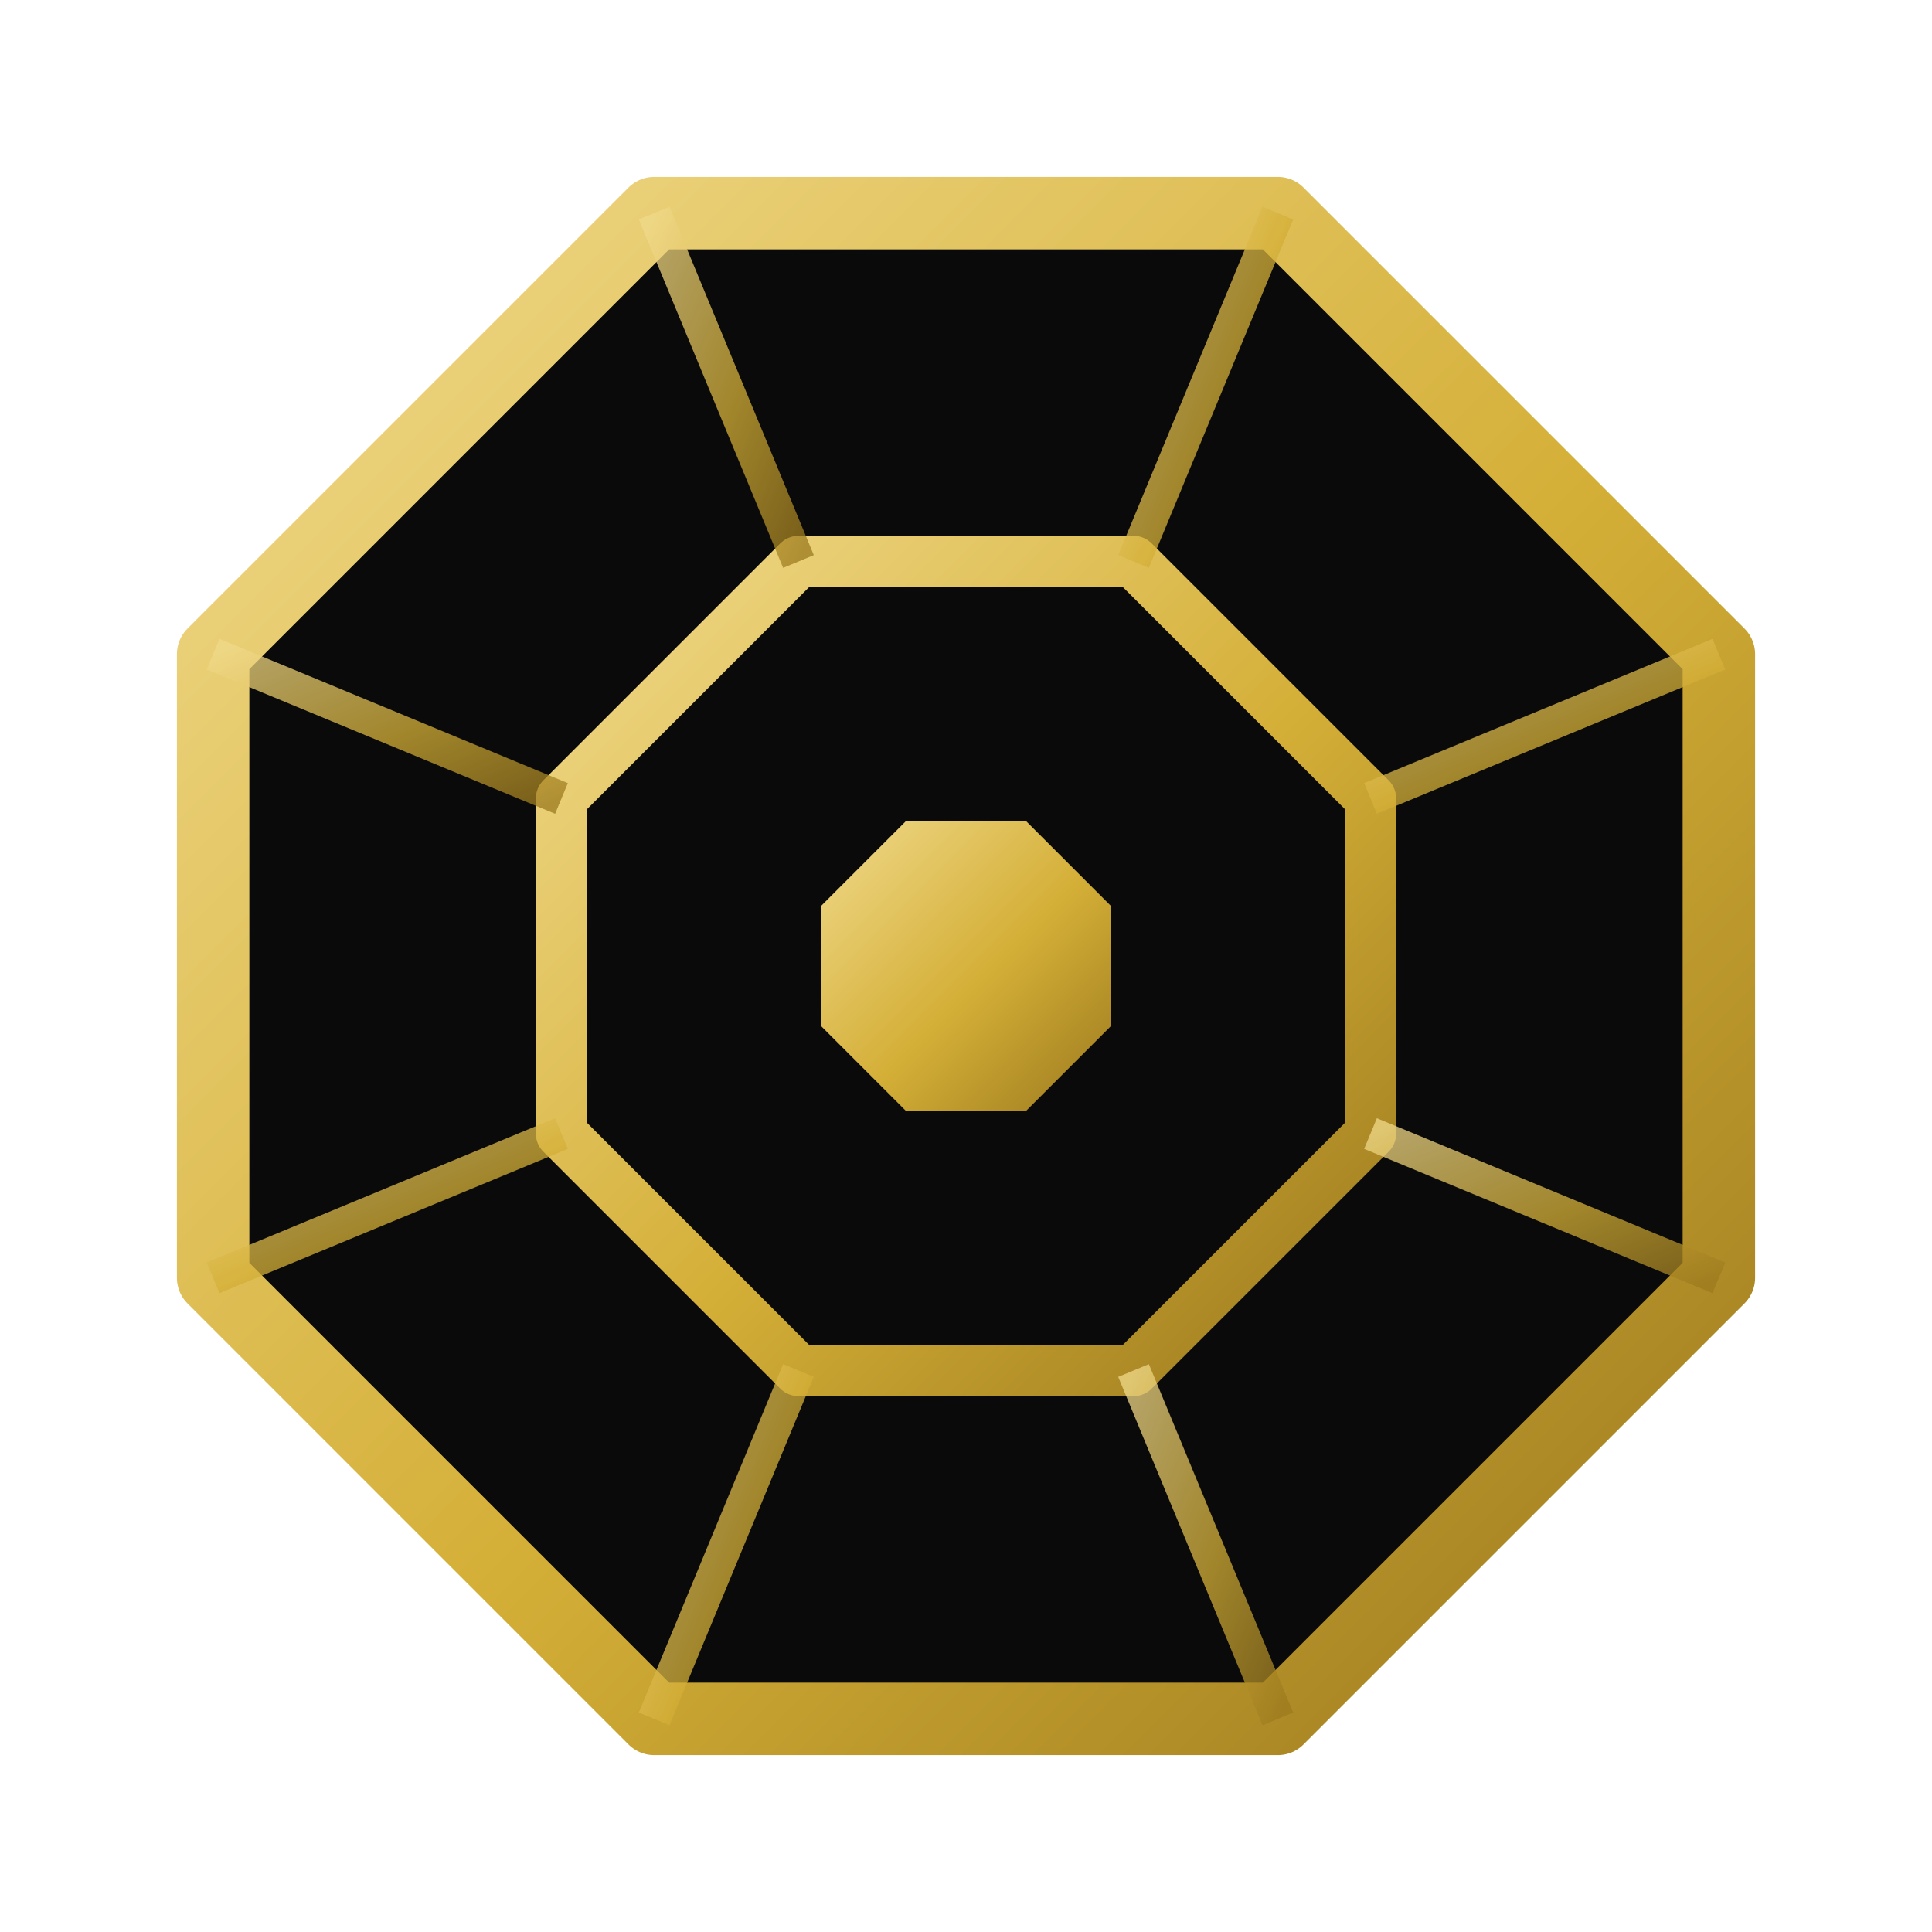
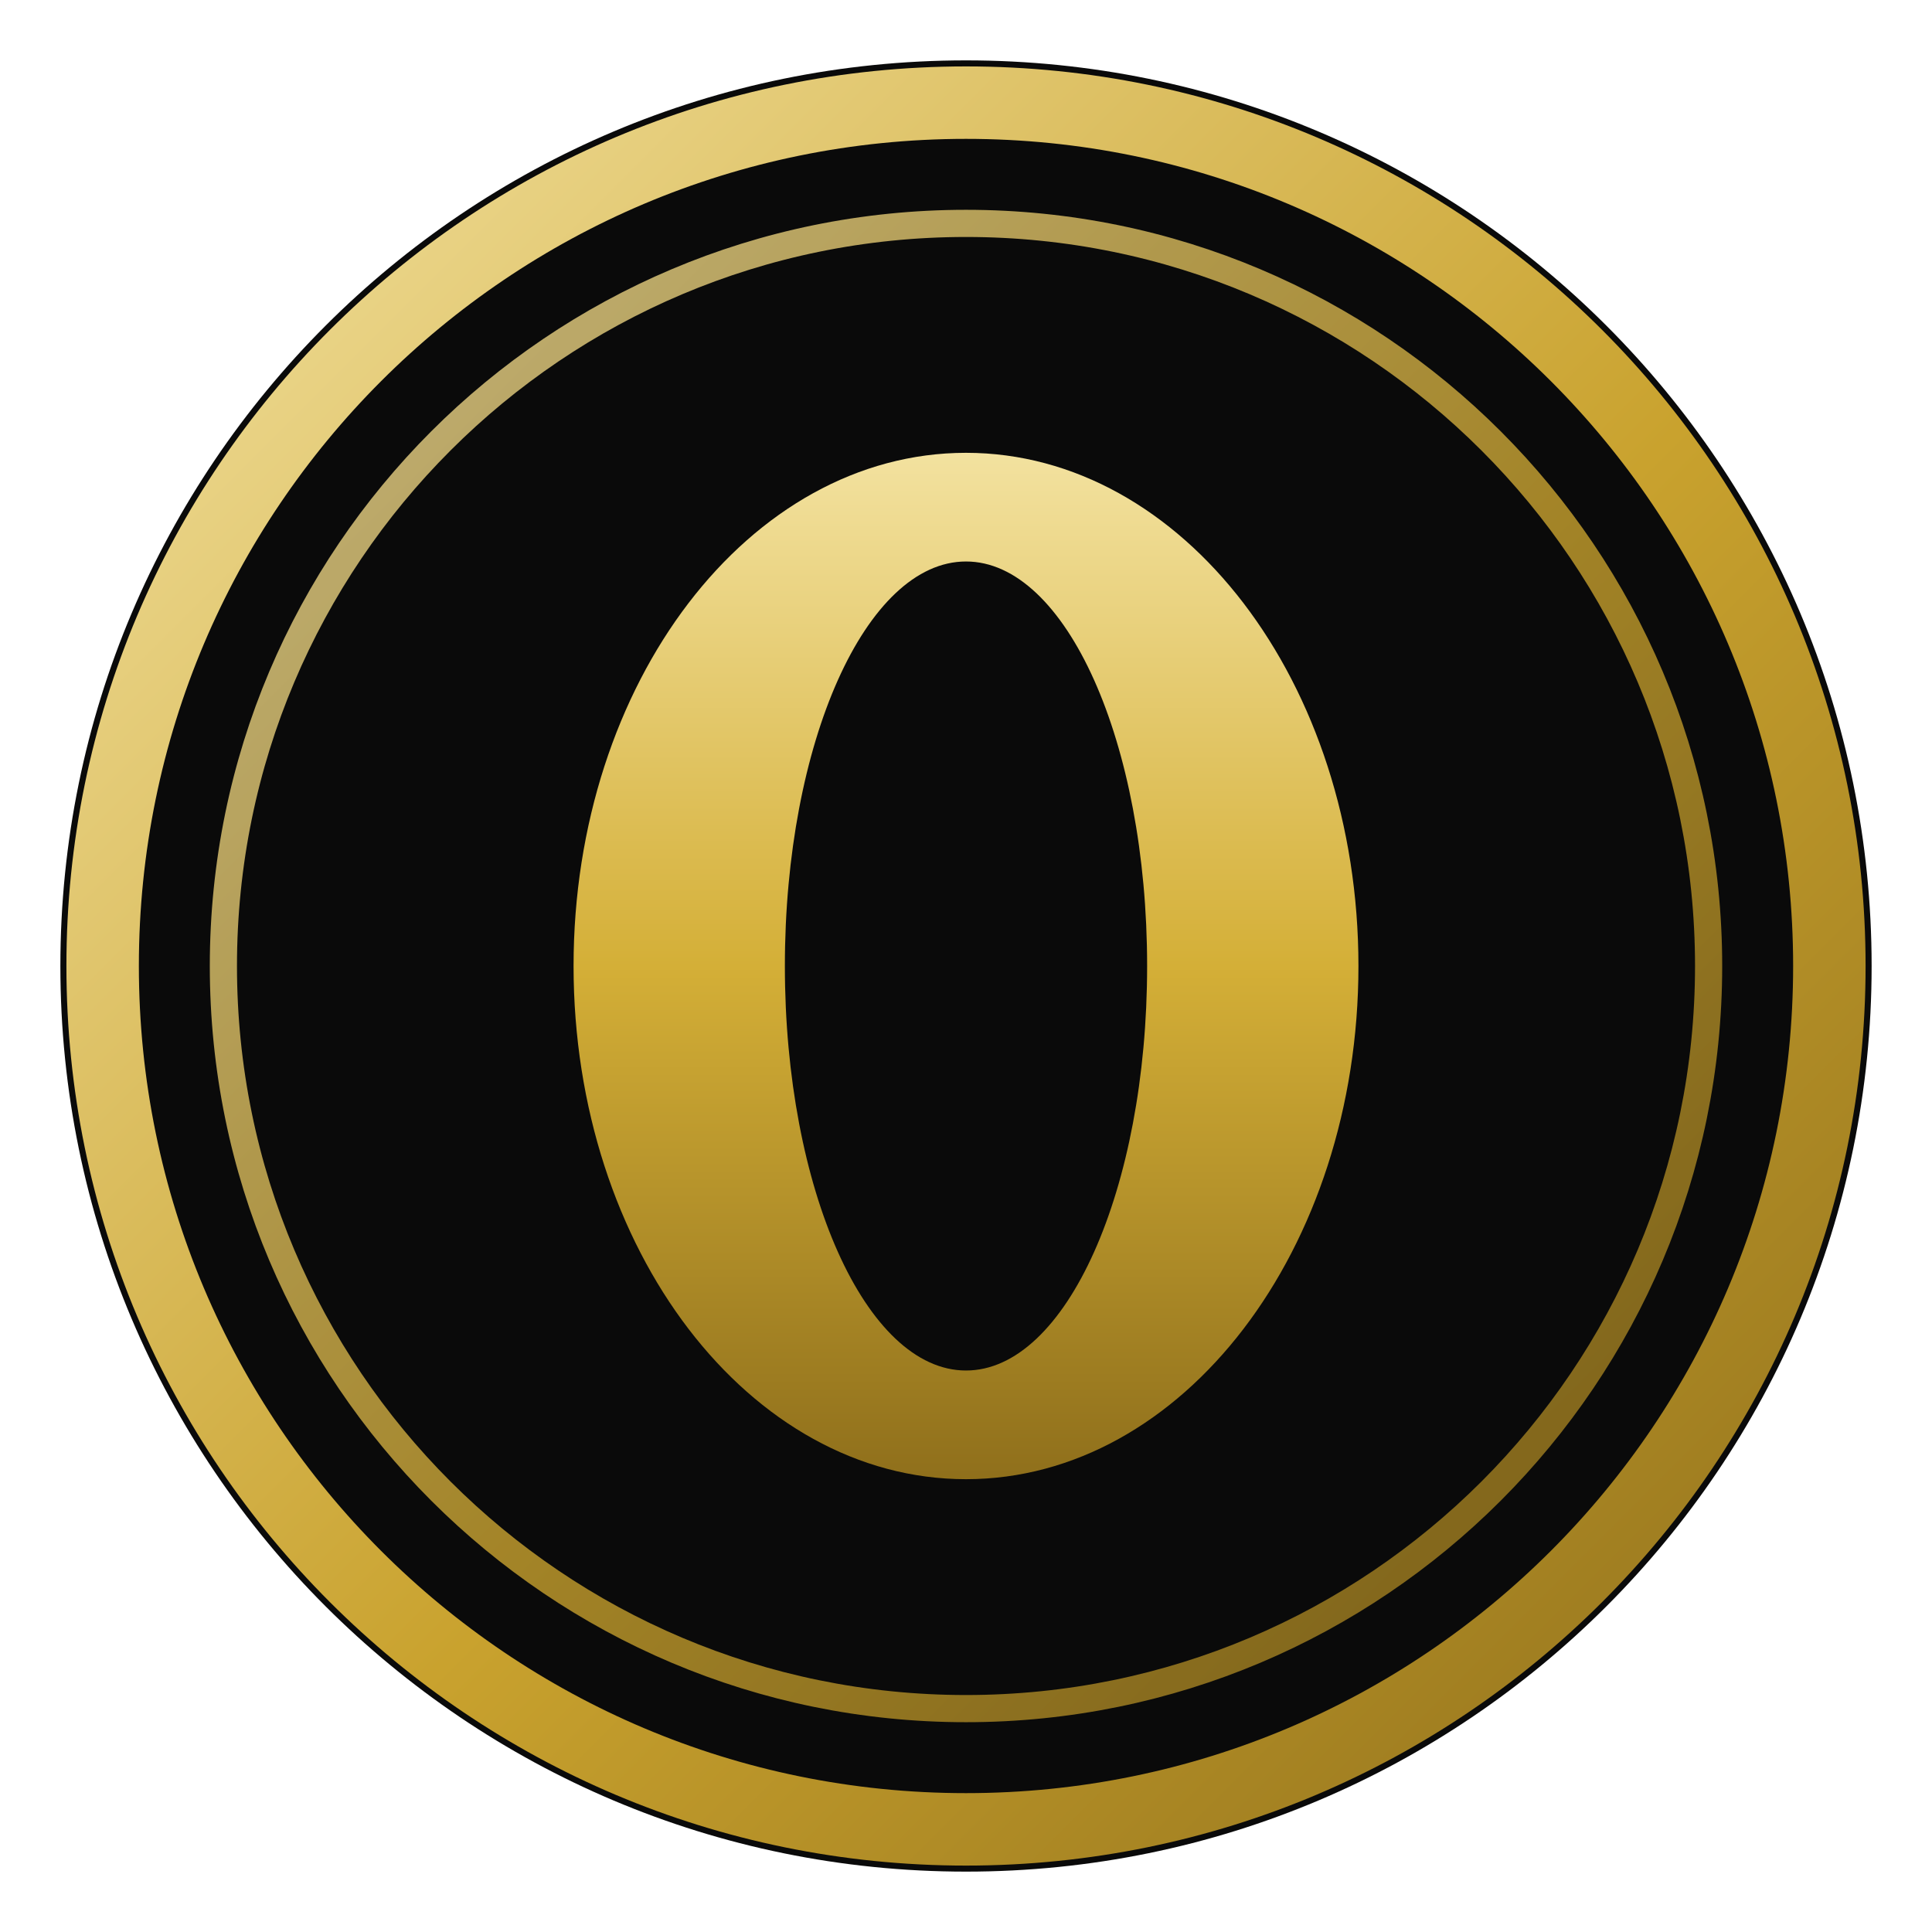
<svg xmlns="http://www.w3.org/2000/svg" viewBox="0 0 64 64" role="img" aria-label="Onyx Executive Miami">
  <defs>
-     <linearGradient id="g" x1="0" y1="0" x2="1" y2="1">
-       <stop offset="0" stop-color="#F0D98A" />
-       <stop offset=".55" stop-color="#D4AF37" />
-       <stop offset="1" stop-color="#9C7A1E" />
+     <linearGradient id="g" x1="0" y1="0" x2="0" y2="1">
+       <stop offset="0" stop-color="#F3E2A0" />
+       <stop offset=".5" stop-color="#D4AF37" />
+       <stop offset="1" stop-color="#8F6F1B" />
+     </linearGradient>
+     <linearGradient id="g2" x1="0" y1="0" x2="1" y2="1">
+       <stop offset="0" stop-color="#F3E2A0" />
+       <stop offset=".55" stop-color="#C9A22E" />
+       <stop offset="1" stop-color="#8F6F1B" />
    </linearGradient>
  </defs>
-   <path d="M56.94 42.33 L42.33 56.94 L21.67 56.94 L7.06 42.33 L7.06 21.67 L21.67 7.06 L42.33 7.06 L56.94 21.67 Z" fill="#0A0A0A" stroke="url(#g)" stroke-width="2.4" stroke-linejoin="round" />
-   <path d="M45.40 37.55 L37.55 45.40 L26.45 45.40 L18.60 37.55 L18.60 26.45 L26.45 18.60 L37.55 18.60 L45.40 26.45 Z" fill="none" stroke="url(#g)" stroke-width="1.7" stroke-linejoin="round" />
-   <path d="M56.94 42.33 L45.40 37.55" stroke="url(#g)" stroke-width="1.1" opacity=".75" />
-   <path d="M42.33 56.94 L37.55 45.40" stroke="url(#g)" stroke-width="1.1" opacity=".75" />
-   <path d="M21.67 56.94 L26.45 45.40" stroke="url(#g)" stroke-width="1.1" opacity=".75" />
-   <path d="M7.06 42.33 L18.60 37.55" stroke="url(#g)" stroke-width="1.1" opacity=".75" />
-   <path d="M7.06 21.67 L18.60 26.45" stroke="url(#g)" stroke-width="1.1" opacity=".75" />
-   <path d="M21.67 7.06 L26.45 18.60" stroke="url(#g)" stroke-width="1.1" opacity=".75" />
-   <path d="M42.33 7.06 L37.55 18.60" stroke="url(#g)" stroke-width="1.1" opacity=".75" />
-   <path d="M56.94 21.67 L45.40 26.45" stroke="url(#g)" stroke-width="1.1" opacity=".75" />
-   <path d="M36.80 33.99 L33.99 36.80 L30.01 36.80 L27.20 33.99 L27.20 30.01 L30.01 27.20 L33.99 27.20 L36.80 30.01 Z" fill="url(#g)" />
+   <circle cx="32" cy="32" r="30" fill="#0A0A0A" />
+   <circle cx="32" cy="32" r="28.6" fill="none" stroke="url(#g2)" stroke-width="2.4" />
+   <circle cx="32" cy="32" r="24.6" fill="none" stroke="url(#g2)" stroke-width=".9" opacity=".8" />
+   <path fill-rule="evenodd" fill="url(#g)" d="M19 32a13 17 0 1 0 26 0a13 17 0 1 0 -26 0ZM26 32a6 13.4 0 1 1 12 0a6 13.4 0 1 1 -12 0Z" />
</svg>
